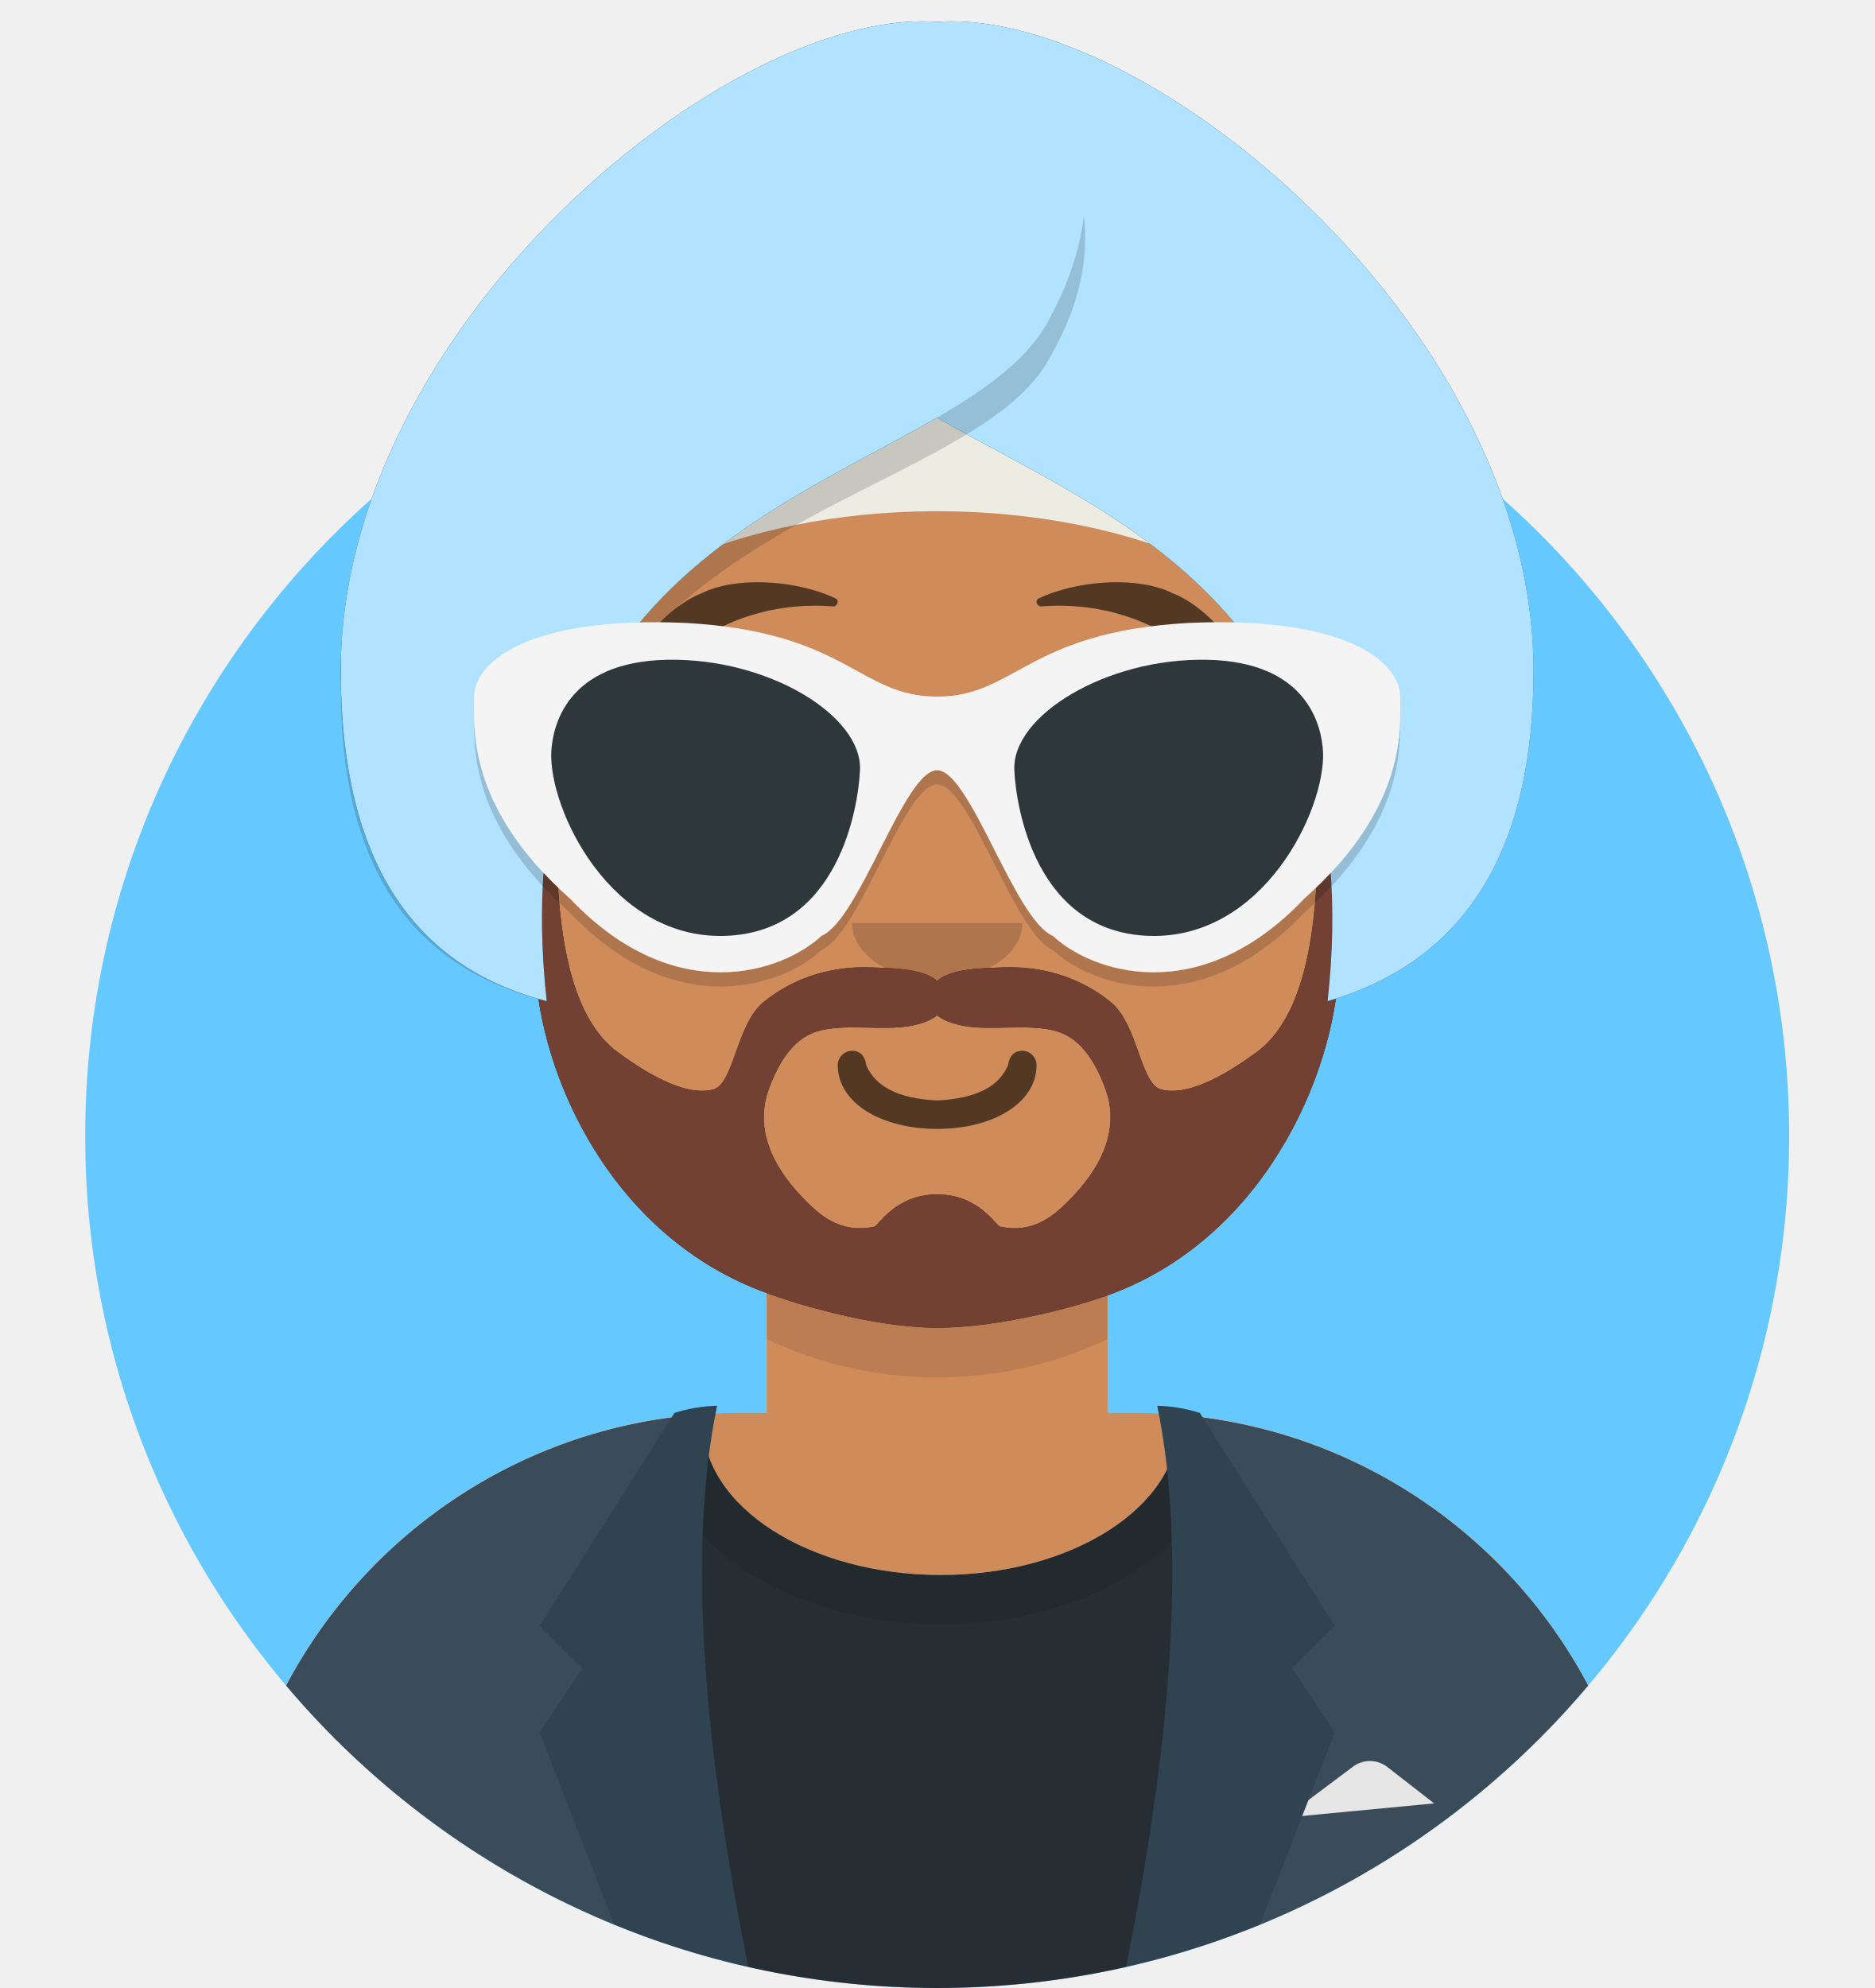
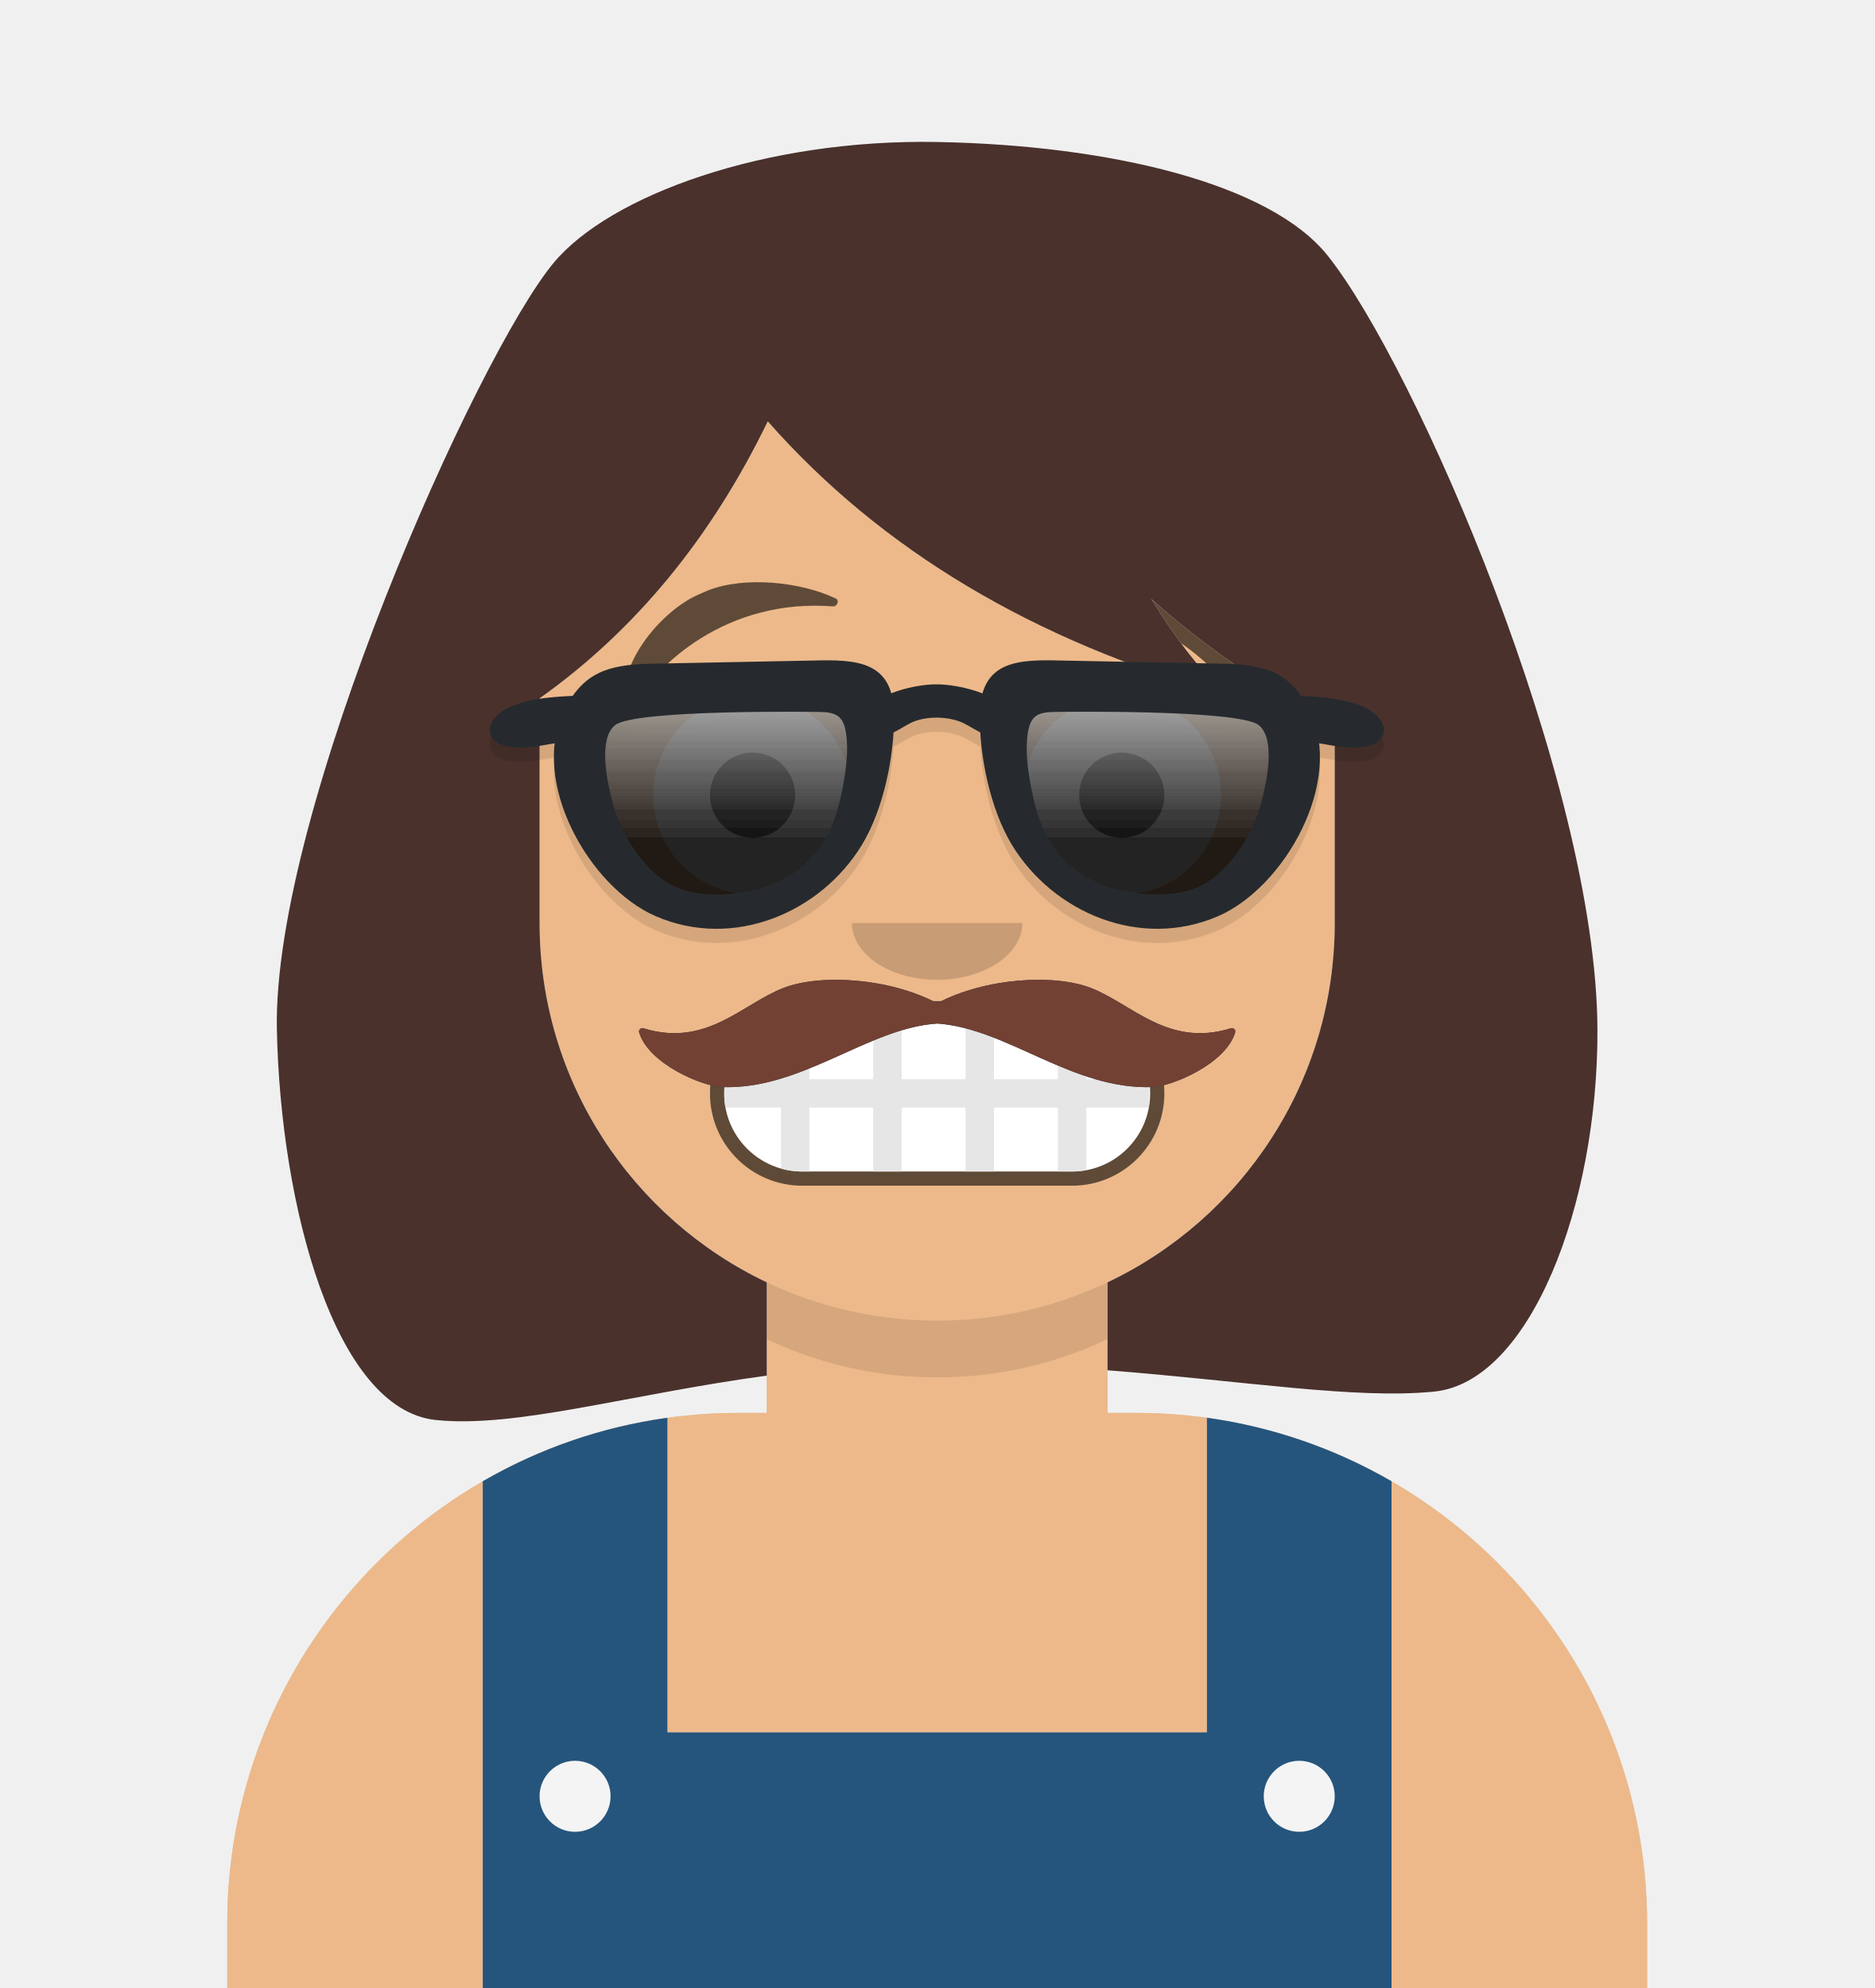
<svg xmlns="http://www.w3.org/2000/svg" xmlns:xlink="http://www.w3.org/1999/xlink" width="264px" height="280px" viewBox="0 0 264 280" version="1.1">
  <defs>
    <circle id="react-path-1" cx="120" cy="120" r="120" />
    <path d="M12,160 C12,226.274 65.726,280 132,280 C198.274,280 252,226.274 252,160 L264,160 L264,-1.42108547e-14 L-3.19744231e-14,-1.42108547e-14 L-3.19744231e-14,160 L12,160 Z" id="react-path-2" />
    <path d="M124,144.611 L124,163 L128,163 L128,163 C167.765,163 200,195.235 200,235 L200,244 L0,244 L0,235 C-4.86974701e-15,195.235 32.235,163 72,163 L72,163 L76,163 L76,144.611 C58.763,136.422 46.372,119.687 44.305,99.881 C38.48,99.058 34,94.052 34,88 L34,74 C34,68.054 38.325,63.118 44,62.166 L44,56 L44,56 C44,25.072 69.072,5.68137151e-15 100,0 L100,0 L100,0 C130.928,-5.68137151e-15 156,25.072 156,56 L156,62.166 C161.675,63.118 166,68.054 166,74 L166,88 C166,94.052 161.52,99.058 155.695,99.881 C153.628,119.687 141.237,136.422 124,144.611 Z" id="react-path-3" />
  </defs>
  <g id="Avataaar" stroke="none" stroke-width="1" fill="none" fill-rule="evenodd">
    <g transform="translate(-825, -1100)" id="Avataaar/Circle">
      <g transform="translate(825, 1100)">
-         <g id="Circle" stroke-width="1" fill-rule="evenodd" transform="translate(12, 40)">
-           <mask id="react-mask-4" fill="white">
-             <use xlink:href="#react-path-1" />
-           </mask>
-           <use id="Circle-Background" fill="#E6E6E6" xlink:href="#react-path-1" />
-           <g id="Color/Palette/Blue-01" mask="url(#react-mask-4)" fill="#65C9FF">
-             <rect id="🖍Color" x="0" y="0" width="240" height="240" />
-           </g>
-         </g>
-         <mask id="react-mask-5" fill="white">
-           <use xlink:href="#react-path-2" />
-         </mask>
        <g id="Mask" />
        <g id="Avataaar" stroke-width="1" fill-rule="evenodd" mask="url(#react-mask-5)">
          <g id="Body" transform="translate(32, 36)">
            <mask id="react-mask-6" fill="white">
              <use xlink:href="#react-path-3" />
            </mask>
            <use fill="#D0C6AC" xlink:href="#react-path-3" />
-             <g id="Skin/👶🏽-03-Brown" mask="url(#react-mask-6)" fill="#D08B5B">
+             <g id="Skin/👶🏽-03-Brown" mask="url(#react-mask-6)" fill="#EDB98A">
              <g transform="translate(0, 0)" id="Color">
                <rect x="0" y="0" width="264" height="280" />
              </g>
            </g>
            <path d="M156,79 L156,102 C156,132.928 130.928,158 100,158 C69.072,158 44,132.928 44,102 L44,79 L44,94 C44,124.928 69.072,150 100,150 C130.928,150 156,124.928 156,94 L156,79 Z" id="Neck-Shadow" fill-opacity="0.1" fill="#000000" mask="url(#react-mask-6)" />
          </g>
-           <g id="Clothing/Blazer-+-Shirt" transform="translate(0, 170)">
+           <g id="Clothing/Overall" transform="translate(0, 170)">
            <defs>
-               <path d="M133.96,0.295 C170.936,3.325 200,34.294 200,72.052 L200,81 L0,81 L0,72.052 C1.22536245e-14,33.953 29.592,2.765 67.045,0.22 C67.015,0.593 67,0.969 67,1.348 C67,13.211 81.998,22.828 100.5,22.828 C119.002,22.828 134,13.211 134,1.348 C134,0.995 133.987,0.644 133.96,0.295 Z" id="react-path-141" />
+               <path d="M94,29.688 L94,74 L170,74 L170,29.688 C179.363,30.989 188.15,34.091 196,38.632 L196,110 L187,110 L77,110 L68,110 L68,38.632 C75.85,34.091 84.637,30.989 94,29.688 Z" id="react-path-667" />
            </defs>
-             <g id="Shirt" transform="translate(32, 29)">
-               <mask id="react-mask-142" fill="white">
-                 <use xlink:href="#react-path-141" />
-               </mask>
-               <use id="Clothes" fill="#E6E6E6" xlink:href="#react-path-141" />
-               <g id="Color/Palette/Black" mask="url(#react-mask-142)" fill="#262E33">
-                 <g transform="translate(-32, -29)" id="🖍Color">
-                   <rect x="0" y="0" width="264" height="110" />
-                 </g>
-               </g>
-               <g id="Shadowy" opacity="0.6" mask="url(#react-mask-142)" fill-opacity="0.16" fill="#000000">
-                 <g transform="translate(60, -25)" id="Hola-👋🏼">
-                   <ellipse cx="40.5" cy="27.848" rx="39.635" ry="26.914" />
-                 </g>
-               </g>
+             <mask id="react-mask-668" fill="white">
+               <use xlink:href="#react-path-667" />
+             </mask>
+             <use id="Overall" fill="#B7C1DB" fill-rule="evenodd" xlink:href="#react-path-667" />
+             <g id="Color/Palette/Gray-01" mask="url(#react-mask-668)" fill-rule="evenodd" fill="#25557C">
+               <rect id="🖍Color" x="0" y="0" width="264" height="110" />
            </g>
-             <g id="Blazer" transform="translate(32, 28)">
-               <path d="M68.785,1.122 C30.512,2.804 -1.89486556e-14,34.365 -1.42108547e-14,73.052 L0,73.052 L0,82 L69.362,82 C65.961,69.92 64,55.709 64,40.5 C64,26.173 65.74,12.731 68.785,1.122 Z M131.638,82 L200,82 L200,73.052 C200,34.707 170.025,3.363 132.229,1.174 C135.265,12.771 137,26.194 137,40.5 C137,55.709 135.039,69.92 131.638,82 Z" id="Saco" fill="#3A4C5A" />
-               <path d="M149,58 L158.556,50.833 L158.556,50.833 C159.999,49.751 161.988,49.768 163.412,50.876 L170,56 L149,58 Z" id="Pocket-hanky" fill="#E6E6E6" />
-               <path d="M69,1.13686838e-13 C65,19.333 66.667,46.667 74,82 L58,82 L44,46 L50,37 L44,31 L63,1 C65.028,0.369 67.028,0.036 69,1.13686838e-13 Z" id="Wing" fill="#2F4351" />
-               <path d="M151,1.13686838e-13 C147,19.333 148.667,46.667 156,82 L140,82 L126,46 L132,37 L126,31 L145,1 C147.028,0.369 149.028,0.036 151,1.13686838e-13 Z" id="Wing" fill="#2F4351" transform="translate(141, 41) scale(-1, 1) translate(-141, -41) " />
-             </g>
+             <circle id="Button" fill="#F4F4F4" fill-rule="evenodd" cx="81" cy="83" r="5" />
+             <circle id="Button" fill="#F4F4F4" fill-rule="evenodd" cx="183" cy="83" r="5" />
          </g>
          <g id="Face" transform="translate(76, 82)" fill="#000000">
-             <g id="Mouth/Twinkle" transform="translate(2, 52)" fill-opacity="0.6" fill-rule="nonzero" fill="#000000">
-               <path d="M40,16 C40,21.372 46.158,25 54,25 C61.842,25 68,21.372 68,16 C68,14.895 67.05,14 66,14 C64.707,14 64.13,14.905 64,16 C62.758,18.938 59.683,20.716 54,21 C48.317,20.716 45.242,18.938 44,16 C43.87,14.905 43.293,14 42,14 C40.95,14 40,14.895 40,16 Z" id="Mouth" />
+             <g id="Mouth/Grimace" transform="translate(2, 52)">
+               <defs>
+                 <rect id="react-path-669" x="24" y="9" width="60" height="22" rx="11" />
+               </defs>
+               <rect id="Mouth" fill-opacity="0.6" fill="#000000" fill-rule="evenodd" x="22" y="7" width="64" height="26" rx="13" />
+               <mask id="react-mask-670" fill="white">
+                 <use xlink:href="#react-path-669" />
+               </mask>
+               <use id="Mouth" fill="#FFFFFF" fill-rule="evenodd" xlink:href="#react-path-669" />
+               <path d="M71,22 L62,22 L62,34 L58,34 L58,22 L49,22 L49,34 L45,34 L45,22 L36,22 L36,34 L32,34 L32,22 L24,22 L24,18 L32,18 L32,6 L36,6 L36,18 L45,18 L45,6 L49,6 L49,18 L58,18 L58,6 L62,6 L62,18 L71,18 L71,6 L75,6 L75,18 L83.867,18 L83.867,22 L75,22 L75,34 L71,34 L71,22 Z" id="Grimace-Teeth" fill="#E6E6E6" fill-rule="evenodd" mask="url(#react-mask-670)" />
            </g>
            <g id="Nose/Default" transform="translate(28, 40)" fill-opacity="0.16">
              <path d="M16,8 C16,12.418 21.373,16 28,16 L28,16 C34.627,16 40,12.418 40,8" id="Nose" />
            </g>
-             <g id="Eyes/Squint-😊" transform="translate(0, 8)">
-               <defs>
-                 <path d="M14,14.048 C23.61,14.048 28,18.499 28,11.562 C28,4.624 21.732,0 14,0 C6.268,0 0,4.624 0,11.562 C0,18.499 4.39,14.048 14,14.048 Z" id="react-path-179" />
-                 <path d="M14,14.048 C23.61,14.048 28,18.499 28,11.562 C28,4.624 21.732,0 14,0 C6.268,0 0,4.624 0,11.562 C0,18.499 4.39,14.048 14,14.048 Z" id="react-path-180" />
-               </defs>
-               <g id="Eye" transform="translate(16, 13)">
-                 <mask id="react-mask-181" fill="white">
-                   <use xlink:href="#react-path-179" />
-                 </mask>
-                 <use id="The-white-stuff" fill="#FFFFFF" xlink:href="#react-path-179" />
-                 <circle fill-opacity="0.7" fill="#000000" mask="url(#react-mask-181)" cx="14" cy="10" r="6" />
-               </g>
-               <g id="Eye" transform="translate(68, 13)">
-                 <mask id="react-mask-182" fill="white">
-                   <use xlink:href="#react-path-180" />
-                 </mask>
-                 <use id="Eyeball-Mask" fill="#FFFFFF" xlink:href="#react-path-180" />
-                 <circle fill-opacity="0.7" fill="#000000" mask="url(#react-mask-182)" cx="14" cy="10" r="6" />
-               </g>
+             <g id="Eyes/Surprised-😳" transform="translate(0, 8)">
+               <circle id="The-White-Stuff" fill="#FFFFFF" cx="30" cy="22" r="14" />
+               <circle id="Eye-Ball" fill="#FFFFFF" cx="82" cy="22" r="14" />
+               <circle id="Eye" fill-opacity="0.7" fill="#000000" cx="30" cy="22" r="6" />
+               <circle id="Eye" fill-opacity="0.7" fill="#000000" cx="82" cy="22" r="6" />
            </g>
            <g id="Eyebrow/Natural/Raised-Excited-Natural" fill-opacity="0.6">
              <path d="M22.766,1.578 L23.677,1.176 C28.919,-0.905 36.865,-0.033 41.723,2.299 C42.29,2.571 41.902,3.452 41.321,3.407 C26.402,2.256 16.358,11.553 12.946,17.847 C12.845,18.034 12.539,18.055 12.464,17.881 C10.156,12.562 16.913,3.896 22.766,1.578 Z" id="Eye-Browse-Reddit" />
              <path d="M80.766,1.578 L81.677,1.176 C86.919,-0.905 94.865,-0.033 99.723,2.299 C100.29,2.571 99.902,3.452 99.321,3.407 C84.402,2.256 74.358,11.553 70.946,17.847 C70.845,18.034 70.539,18.055 70.464,17.881 C68.156,12.562 74.913,3.896 80.766,1.578 Z" id="Eye-Browse-Reddit" transform="translate(85, 9) scale(-1, 1) translate(-85, -9) " />
            </g>
          </g>
          <g id="Top" stroke-width="1" fill-rule="evenodd">
            <defs>
-               <rect id="react-path-187" x="0" y="0" width="264" height="280" />
-               <path d="M156,180.611 C173.531,172.283 186.048,155.115 187.791,134.867 C193.569,134.002 198,129.019 198,123 L198,110 C198,104.054 193.675,99.118 188,98.166 L188,92 C188,61.072 162.928,36 132,36 C101.072,36 76,61.072 76,92 L76,92 L76,98.166 C70.325,99.118 66,104.054 66,110 L66,123 C66,129.019 70.431,134.002 76.209,134.867 C77.952,155.115 90.469,172.283 108,180.611 L108,199 L104,199 L104,199 C64.235,199 32,231.235 32,271 L32,280 L232,280 L232,271 C232,231.235 199.765,199 160,199 L156,199 L156,180.611 Z M0,5.68434189e-14 L264,5.68434189e-14 L264,280 L0,280 L0,5.68434189e-14 Z" id="react-path-188" />
-               <path d="M83.972,55.817 C107.404,69.414 145.115,82.111 139,138 C158.377,132.36 168.044,116.801 168,91.324 C167.918,44.148 115.851,6.80154462e-15 86,0 C85.326,0 84.656,0.03 83.992,0.088 C83.333,0.03 82.668,0 82,0 C52.074,6.80154462e-15 0.08,44.148 0,91.324 C-0.044,117.44 9.622,132.999 29,138 C22.862,82.111 60.51,69.414 83.972,55.817 Z" id="react-path-189" />
-               <filter x="-0.8%" y="-2.0%" width="101.5%" height="108.0%" filterUnits="objectBoundingBox" id="react-filter-183">
-                 <feOffset dx="0" dy="2" in="SourceAlpha" result="shadowOffsetOuter1" />
-                 <feColorMatrix values="0 0 0 0 0   0 0 0 0 0   0 0 0 0 0  0 0 0 0.16 0" type="matrix" in="shadowOffsetOuter1" result="shadowMatrixOuter1" />
-                 <feMerge>
-                   <feMergeNode in="shadowMatrixOuter1" />
-                   <feMergeNode in="SourceGraphic" />
-                 </feMerge>
-               </filter>
+               <rect id="react-path-673" x="0" y="0" width="264" height="280" />
+               <path d="M38,79.36 L38,111 C38,133.339 51.08,152.623 70,161.611 L70,174.746 C50.363,177.434 34.641,182.164 23.385,181 C9.162,179.531 1.496,150.796 1,126 C0.383,95.164 29.319,30.795 40,18 C47.923,8.509 69.695,0.551 94,1 C118.305,1.449 140.862,6.812 149,17 C161.324,32.428 186.869,91.079 187,126 C187.094,150.8 177.463,175.66 164,177 C152.921,178.103 137.476,175.511 118,173.997 L118,161.611 C136.92,152.623 150,133.339 150,111 L150,82.988 C140.479,78.131 131.863,72.248 124.154,65.341 C127.362,70.637 130.849,75.148 134.613,78.873 C107.596,71.293 86.106,58.45 70.141,40.345 C62.16,56.81 51.446,69.814 38,79.36 Z" id="react-path-674" />
            </defs>
-             <mask id="react-mask-184" fill="white">
-               <use xlink:href="#react-path-187" />
+             <mask id="react-mask-671" fill="white">
+               <use xlink:href="#react-path-673" />
            </mask>
            <g id="Mask" />
-             <g id="Top/Accesories/Turban" mask="url(#react-mask-184)">
+             <g id="Top/Long-Hair/Bob" mask="url(#react-mask-671)">
              <g transform="translate(-1, 0)">
-                 <g id="Facial-Hair/Beard-Light" transform="translate(49, 72)">
+                 <g id="Hair" stroke-width="1" fill-rule="evenodd" transform="translate(39, 19)">
+                   <mask id="react-mask-672" fill="white">
+                     <use xlink:href="#react-path-674" />
+                   </mask>
+                   <use id="Combined-Shape" fill="#E6E6E6" xlink:href="#react-path-674" />
+                   <g id="Skin/👶🏽-03-Brown" mask="url(#react-mask-672)" fill="#4A312C">
+                     <g transform="translate(0, 0) " id="Color">
+                       <rect x="0" y="0" width="264" height="280" />
+                     </g>
+                   </g>
+                 </g>
+                 <g id="Facial-Hair/Moustache-Fancy" transform="translate(49, 72)">
                  <defs>
-                     <path d="M101.428,98.169 C98.915,100.463 96.237,101.494 92.853,100.773 C92.271,100.649 89.896,96.235 84,96.235 C78.103,96.235 75.729,100.649 75.147,100.773 C71.762,101.494 69.085,100.463 66.571,98.169 C61.846,93.856 57.917,87.908 60.278,81.419 C61.508,78.037 63.51,74.324 67.151,73.246 C71.038,72.096 76.497,73.244 80.415,72.458 C81.684,72.204 83.071,71.751 84,71 C84.929,71.751 86.316,72.204 87.585,72.458 C91.503,73.244 96.961,72.096 100.849,73.246 C104.49,74.324 106.491,78.037 107.722,81.419 C110.083,87.908 106.154,93.856 101.428,98.169 M140.081,26 C136.671,34.4 137.988,44.858 137.357,53.676 C136.844,60.843 135.337,71.586 128.973,76.215 C125.718,78.582 119.794,82.56 115.542,81.45 C112.615,80.686 112.302,72.29 108.455,69.147 C104.092,65.582 98.643,64.016 93.149,64.258 C90.779,64.362 85.984,64.337 84,66.16 C82.016,64.337 77.222,64.362 74.851,64.258 C69.357,64.016 63.908,65.582 59.545,69.147 C55.698,72.29 55.386,80.686 52.458,81.45 C48.206,82.56 42.282,78.582 39.027,76.215 C32.662,71.586 31.156,60.843 30.643,53.676 C30.012,44.858 31.329,34.4 27.919,26 C26.26,26 27.354,42.129 27.354,42.129 L27.354,62.485 C27.386,77.773 36.935,100.655 58.108,109.393 C63.286,111.53 75.015,115 84,115 C92.985,115 104.714,111.86 109.892,109.723 C131.065,100.986 140.614,77.773 140.646,62.485 L140.646,42.129 C140.646,42.129 141.74,26 140.081,26" id="react-path-191" />
+                     <path d="M84,69.297 C77.208,65.711 67.578,65.149 62.389,67.132 C56.614,69.337 51.505,75.583 42.639,72.828 C42.27,72.714 41.909,73.045 42.02,73.409 C43.394,77.918 51.028,81.007 53.622,81.108 C64.961,81.55 74.095,72.83 84,72.161 C93.906,72.83 103.039,81.55 114.379,81.108 C116.973,81.007 124.607,77.918 125.98,73.409 C126.091,73.045 125.731,72.714 125.362,72.828 C116.495,75.583 111.386,69.337 105.612,67.132 C100.422,65.149 90.792,65.711 84,69.297 Z" id="react-path-676" />
                  </defs>
-                   <mask id="react-mask-190" fill="white">
-                     <use xlink:href="#react-path-191" />
+                   <mask id="react-mask-675" fill="white">
+                     <use xlink:href="#react-path-676" />
                  </mask>
-                   <use id="Lite-Beard" fill="#331B0C" fill-rule="evenodd" xlink:href="#react-path-191" />
-                   <g id="Color/Hair/Brown" mask="url(#react-mask-190)" fill="#724133">
+                   <use id="Moustache-U-a-Question" fill="#28354B" fill-rule="evenodd" xlink:href="#react-path-676" />
+                   <g id="Color/Hair/Brown" mask="url(#react-mask-675)" fill="#724133">
                    <g transform="translate(-32, 0)" id="Color">
                      <rect x="0" y="0" width="264" height="244" />
                    </g>
                  </g>
                </g>
-                 <g id="Behind" stroke-width="1" fill-rule="evenodd" transform="translate(1, 0)">
-                   <mask id="react-mask-185" fill="white">
-                     <use xlink:href="#react-path-188" />
-                   </mask>
-                   <g id="Mask-Hair" />
-                 </g>
-                 <g id="Turban" stroke-width="1" fill-rule="evenodd" transform="translate(1, 0)">
-                   <path d="M74.53,97.5 C73.529,95.091 73,92.58 73,90 C73,71.775 99.415,57 132,57 C164.585,57 191,71.775 191,90 C191,92.58 190.471,95.091 189.47,97.5 C183.398,82.888 159.972,72 132,72 C104.028,72 80.602,82.888 74.53,97.5 Z" id="Band" fill="#EDECE3" />
-                   <g transform="translate(48, 3)">
-                     <mask id="react-mask-186" fill="white">
-                       <use xlink:href="#react-path-189" />
-                     </mask>
-                     <use id="Turban-Mask" fill="#124C74" xlink:href="#react-path-189" />
-                     <g id="Color/Palette/Gray-01" mask="url(#react-mask-186)" fill-rule="evenodd" fill="#B1E2FF">
-                       <rect id="🖍Color" x="0" y="0" width="264" height="280" />
-                     </g>
-                   </g>
-                   <path d="M48.011,96.012 C48.381,121.112 58.044,136.108 77,141 C57.622,136.289 47.956,121.632 48,97.029 C48.001,96.69 48.004,96.351 48.011,96.012 Z M152.646,30.468 C153.39,36.195 152.126,42.889 148,50.136 C136.847,71.567 76.561,72.004 76.334,129.68 C76.105,67.761 136.805,67.38 148,44.544 C150.67,39.567 152.141,34.835 152.646,30.468 Z" id="Shadow" fill-opacity="0.16" fill="#000000" />
-                 </g>
-                 <g id="Top/_Resources/Kurt" fill="none" transform="translate(62, 85)" stroke-width="1">
+                 <g id="Top/_Resources/Sunglasses" fill="none" transform="translate(62, 85)" stroke-width="1">
                  <defs>
-                     <filter x="-0.8%" y="-2.0%" width="101.5%" height="108.0%" filterUnits="objectBoundingBox" id="react-filter-192">
+                     <filter x="-0.8%" y="-2.6%" width="101.6%" height="110.5%" filterUnits="objectBoundingBox" id="react-filter-679">
                      <feOffset dx="0" dy="2" in="SourceAlpha" result="shadowOffsetOuter1" />
-                       <feColorMatrix values="0 0 0 0 0   0 0 0 0 0   0 0 0 0 0  0 0 0 0.16 0" type="matrix" in="shadowOffsetOuter1" result="shadowMatrixOuter1" />
+                       <feColorMatrix values="0 0 0 0 0   0 0 0 0 0   0 0 0 0 0  0 0 0 0.1 0" type="matrix" in="shadowOffsetOuter1" result="shadowMatrixOuter1" />
                      <feMerge>
                        <feMergeNode in="shadowMatrixOuter1" />
                        <feMergeNode in="SourceGraphic" />
                      </feMerge>
                    </filter>
+                     <path d="M47.01,6.277 C49.521,6.301 50.708,6.726 51.136,9.392 C51.569,12.092 51.148,15.128 50.648,17.787 C49.886,21.848 48.617,25.826 45.664,28.794 C44.109,30.358 42.212,31.603 40.194,32.454 C39.123,32.906 37.991,33.232 36.86,33.48 C36.529,33.552 33.706,33.948 35.438,33.747 C31.397,34.216 27.013,34.197 23.638,31.579 C19.898,28.678 17.337,24.086 16.211,19.513 C15.552,16.837 14.167,10.437 16.697,8.297 C19.595,5.845 47.01,6.277 47.01,6.277 L47.01,6.277 Z" id="react-path-677" />
+                     <path d="M78.919,6.275 C76.408,6.299 75.221,6.724 74.794,9.389 C74.36,12.089 74.782,15.125 75.281,17.784 C76.044,21.845 77.313,25.824 80.265,28.792 C81.821,30.355 83.718,31.601 85.736,32.452 C86.807,32.903 87.939,33.23 89.07,33.477 C89.4,33.549 92.223,33.946 90.492,33.744 C94.533,34.214 98.917,34.195 102.292,31.577 C106.032,28.675 108.593,24.084 109.719,19.511 C110.378,16.834 111.762,10.434 109.233,8.294 C106.335,5.843 78.919,6.275 78.919,6.275 L78.919,6.275 Z" id="react-path-678" />
+                     <linearGradient x1="50%" y1="0%" x2="50%" y2="70.506%" id="react-linear-gradient-680">
+                       <stop stop-color="#FFFFFF" stop-opacity="0.5" offset="0%" />
+                       <stop stop-color="#000000" stop-opacity="0.5" offset="100%" />
+                     </linearGradient>
+                     <linearGradient x1="50%" y1="0%" x2="50%" y2="100%" id="react-linear-gradient-681">
+                       <stop stop-color="#FFFFFF" stop-opacity="0.5" offset="0%" />
+                       <stop stop-color="#000000" stop-opacity="0.5" offset="70.506%" />
+                     </linearGradient>
                  </defs>
-                   <g id="Kurts" filter="url(#react-filter-192)" transform="translate(5, 2)">
-                     <path d="M66,11.111 C54.963,11.111 53.371,2.027 30.671,0.741 C7.986,-0.283 0.815,6.449 0.776,11.111 C0.813,15.404 -0.352,26.561 14.365,39.63 C29.137,55.142 44.27,49.882 49.694,44.815 C55.135,42.473 61.34,21.46 66,21.481 C70.66,21.503 76.865,42.473 82.306,44.815 C87.73,49.882 102.863,55.142 117.635,39.63 C132.352,26.561 131.187,15.404 131.224,11.111 C131.185,6.449 124.014,-0.283 101.329,0.741 C78.629,2.027 77.037,11.111 66,11.111 Z" id="It!" fill="#F4F4F4" fill-rule="nonzero" />
-                     <path d="M55.129,21.481 C55.51,13.823 42.216,5.642 27.953,5.926 C13.697,6.225 11.842,15.379 11.647,18.889 C11.298,27.022 20.014,45.304 36.106,44.815 C52.197,44.306 54.909,26.534 55.129,21.481 Z" id="Did" fill="#2F383B" fill-rule="nonzero" />
-                     <path d="M120.353,21.481 C120.734,13.823 107.439,5.642 93.176,5.926 C78.921,6.225 77.065,15.379 76.871,18.889 C76.522,27.022 85.238,45.304 101.329,44.815 C117.421,44.306 120.133,26.534 120.353,21.481 Z" id="Courtney" fill="#2F383B" fill-rule="nonzero" transform="translate(98.61177, 25.37037) scale(-1, 1) translate(-98.61177, -25.37037) " />
+                   <g id="Sunglasses" filter="url(#react-filter-679)" transform="translate(8, 8)">
+                     <g id="shades">
+                       <use fill-opacity="0.7" fill="#000000" xlink:href="#react-path-677" />
+                       <use fill="url(#react-linear-gradient-680)" xlink:href="#react-path-677" style="mix-blend-mode: screen;" />
+                     </g>
+                     <g id="shades">
+                       <use fill-opacity="0.7" fill="#000000" xlink:href="#react-path-678" />
+                       <use fill="url(#react-linear-gradient-681)" xlink:href="#react-path-678" style="mix-blend-mode: screen;" />
+                     </g>
+                     <g id="Glasses" fill="#252C2F">
+                       <path d="M46.249,7.275 C48.621,7.298 49.742,7.692 50.146,10.165 C50.555,12.671 50.157,15.487 49.685,17.955 C48.965,21.723 47.767,25.415 44.978,28.169 C43.508,29.619 41.717,30.775 39.811,31.564 C38.799,31.983 37.73,32.286 36.661,32.516 C36.349,32.583 33.682,32.95 35.318,32.764 C31.501,33.199 27.36,33.182 24.172,30.753 C20.64,28.06 18.22,23.8 17.157,19.556 C16.534,17.073 15.226,11.134 17.616,9.149 C20.353,6.875 46.249,7.275 46.249,7.275 L46.249,7.275 Z M22.218,0.49 C16.777,0.678 13.147,1.634 10.463,7.069 C5.546,17.03 13.963,31.969 23.352,36.039 C34.329,40.799 46.592,35.532 52.396,26.006 C55.469,20.962 57.022,13.323 56.922,7.504 C56.795,0.076 51.607,-0.13 45.509,0.034 L22.218,0.49 Z" id="Frame" />
+                       <path d="M79.681,7.273 C77.309,7.295 76.188,7.689 75.784,10.163 C75.374,12.668 75.772,15.485 76.244,17.952 C76.965,21.72 78.163,25.412 80.952,28.166 C82.421,29.616 84.213,30.772 86.119,31.562 C87.131,31.981 88.2,32.284 89.268,32.513 C89.581,32.58 92.247,32.948 90.612,32.761 C94.429,33.197 98.57,33.179 101.757,30.75 C105.29,28.058 107.709,23.798 108.773,19.554 C109.396,17.071 110.703,11.132 108.314,9.147 C105.576,6.872 79.681,7.273 79.681,7.273 L79.681,7.273 Z M103.712,0.488 C109.152,0.675 112.783,1.632 115.466,7.067 C120.384,17.028 111.967,31.966 102.577,36.037 C91.6,40.797 79.338,35.529 73.534,26.004 C70.461,20.96 68.907,13.321 69.007,7.501 C69.135,0.074 74.323,-0.132 80.421,0.032 L103.712,0.488 Z" id="Frame" />
+                       <path d="M13.197,4.927 C9.785,5.118 5.886,5.164 2.69,6.639 C-0.695,8.201 -1.218,11.739 3.049,12.226 C4.971,12.446 6.895,12.083 8.787,11.745 C10.337,11.468 12.442,11.558 13.906,10.966 C16.636,9.862 16.46,4.74 13.197,4.927" id="Frame" />
+                       <path d="M112.735,4.927 C116.147,5.118 120.046,5.164 123.242,6.639 C126.626,8.201 127.149,11.739 122.882,12.226 C120.961,12.446 119.037,12.083 117.144,11.745 C115.595,11.468 113.49,11.558 112.025,10.966 C109.296,9.862 109.471,4.74 112.735,4.927" id="Frame" />
+                       <path d="M73.109,7.013 C71.163,4.713 66.091,3.385 62.891,3.385 C59.691,3.385 54.768,4.713 52.822,7.013 C51.841,8.172 51.807,9.724 53.508,10.451 C55.626,11.357 57.517,9.714 59.213,8.855 C61.381,7.757 64.712,7.877 66.719,8.855 C68.427,9.688 70.305,11.357 72.423,10.451 C74.124,9.724 74.091,8.172 73.109,7.013" id="Frame" />
+                     </g>
                  </g>
                </g>
              </g>
            </g>
          </g>
        </g>
      </g>
    </g>
  </g>
</svg>
